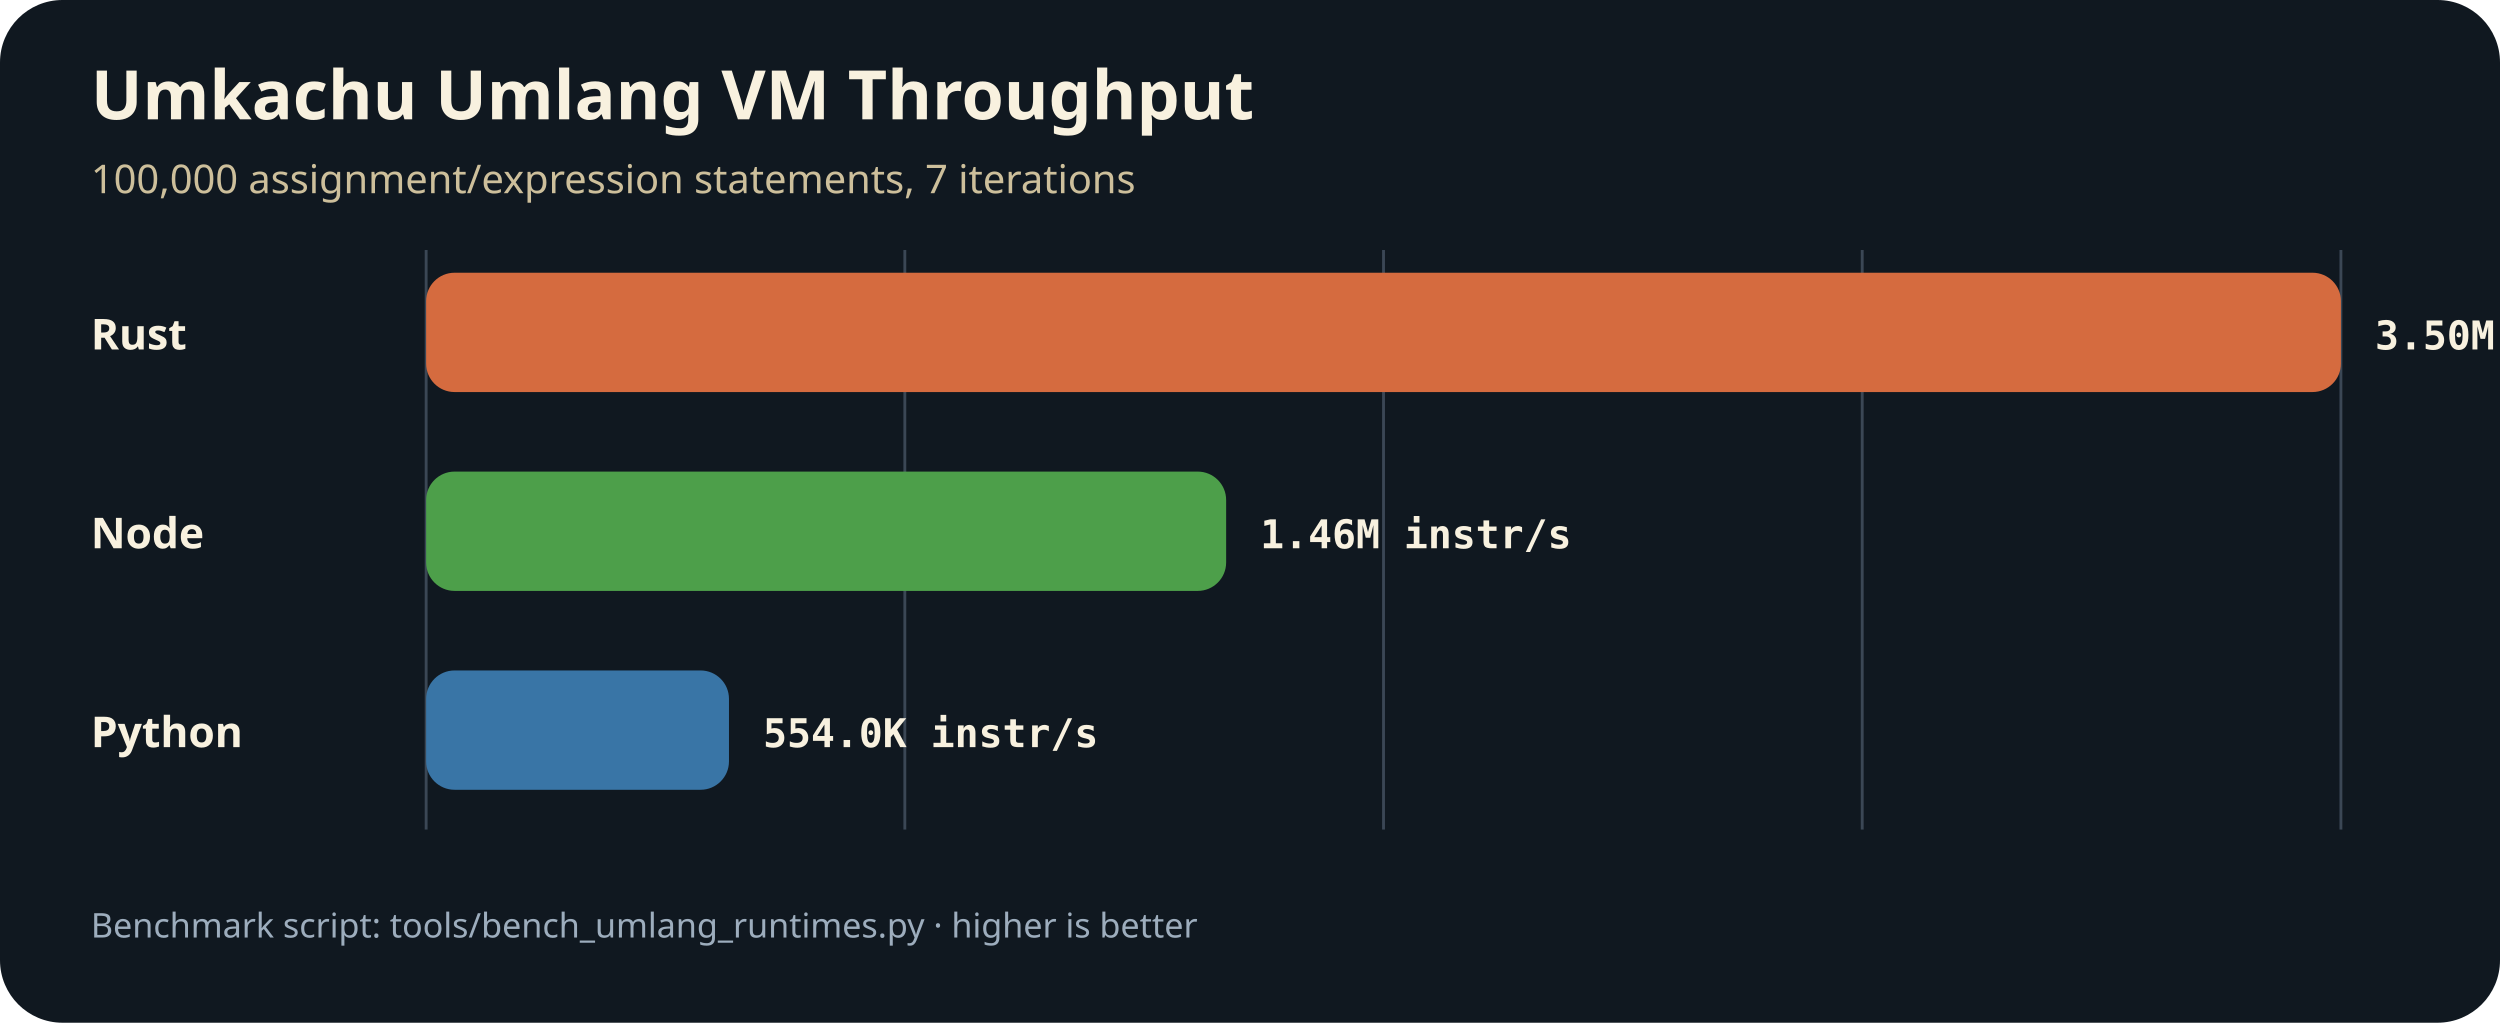
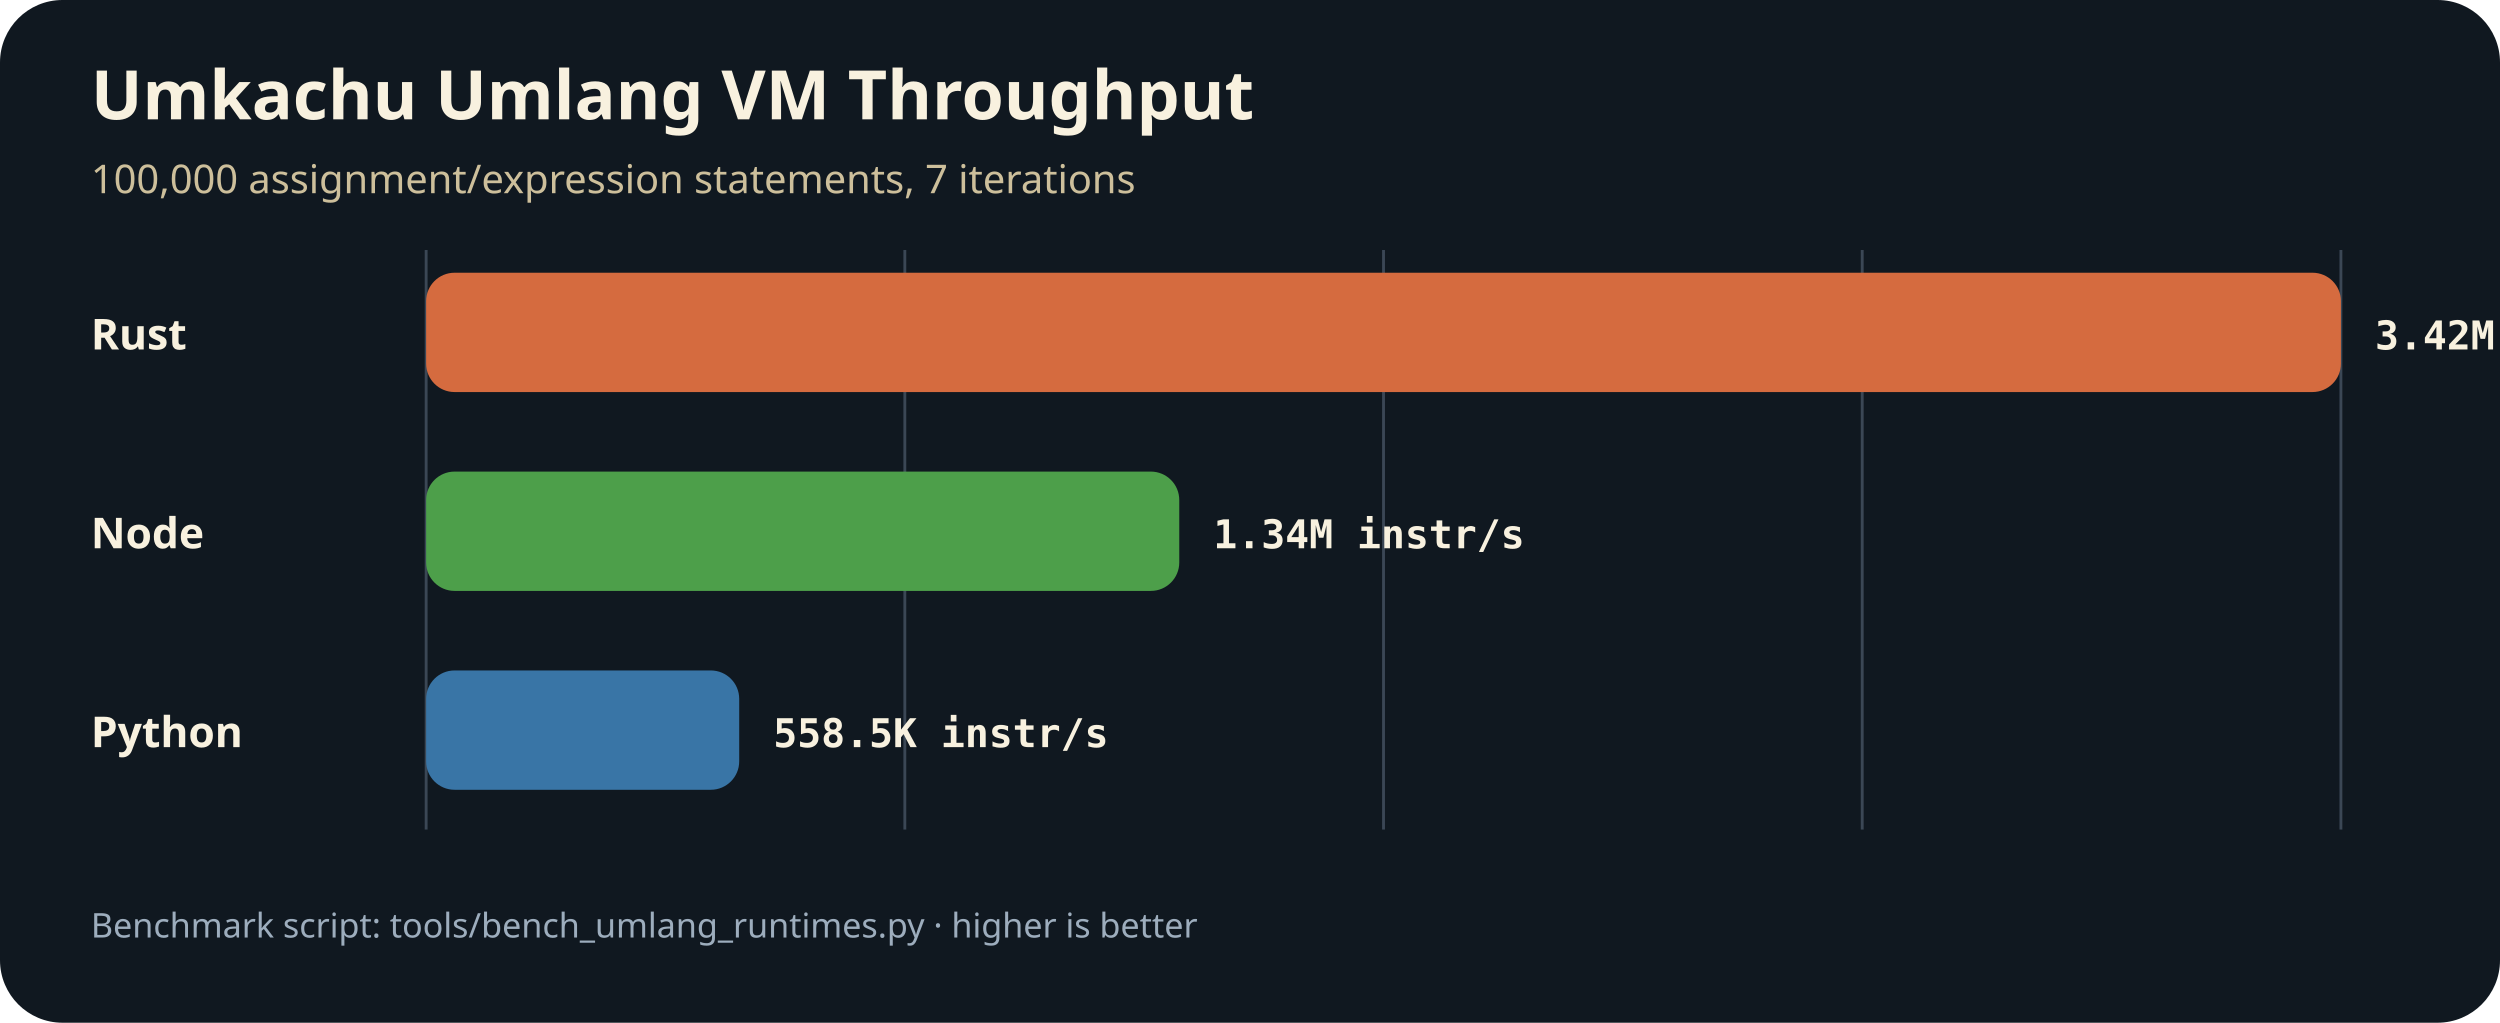
<svg xmlns="http://www.w3.org/2000/svg" width="880" height="360" viewBox="0 0 880 360" role="img">
  <style>
.bg{fill:#101820}.title{fill:#f8f1df;font:700 24px sans-serif}.sub{fill:#cdbf9b;font:14px sans-serif}.label{fill:#f8f1df;font:700 15px sans-serif}.value{fill:#f8f1df;font:700 14px monospace}.axis{stroke:#3b4755;stroke-width:1}.note{fill:#9dadbd;font:12px sans-serif}
</style>
  <rect class="bg" x="0" y="0" width="880" height="360" rx="22" />
  <text class="title" x="32" y="42">Umkachu Umlang VM Throughput</text>
  <text class="sub" x="32" y="68">100,000 assignment/expression statements, 7 iterations</text>
  <line class="axis" x1="150.0" y1="88" x2="150.0" y2="292" />
  <line class="axis" x1="318.5" y1="88" x2="318.5" y2="292" />
  <line class="axis" x1="487.0" y1="88" x2="487.0" y2="292" />
  <line class="axis" x1="655.5" y1="88" x2="655.5" y2="292" />
  <line class="axis" x1="824.0" y1="88" x2="824.0" y2="292" />
  <text class="label" x="32" y="123">Rust</text>
  <rect x="150" y="96" width="674.0" height="42" rx="10" fill="#d56b3f" />
-   <text class="value" x="836.0" y="123">3.50M instr/s</text>
+   <text class="value" x="836.0" y="123">3.42M instr/s</text>
  <text class="label" x="32" y="193">Node</text>
-   <rect x="150" y="166" width="281.6" height="42" rx="10" fill="#4d9f4a" />
-   <text class="value" x="443.6" y="193">1.46M instr/s</text>
+   <rect x="150" y="166" width="265.1" height="42" rx="10" fill="#4d9f4a" />
+   <text class="value" x="427.1" y="193">1.34M instr/s</text>
  <text class="label" x="32" y="263">Python</text>
-   <rect x="150" y="236" width="106.6" height="42" rx="10" fill="#3975a6" />
-   <text class="value" x="268.6" y="263">554.0K instr/s</text>
+   <rect x="150" y="236" width="110.2" height="42" rx="10" fill="#3975a6" />
+   <text class="value" x="272.2" y="263">558.5K instr/s</text>
  <text class="note" x="32" y="330">Benchmark script: tools/bench_umlang_runtimes.py · higher is better</text>
</svg>
